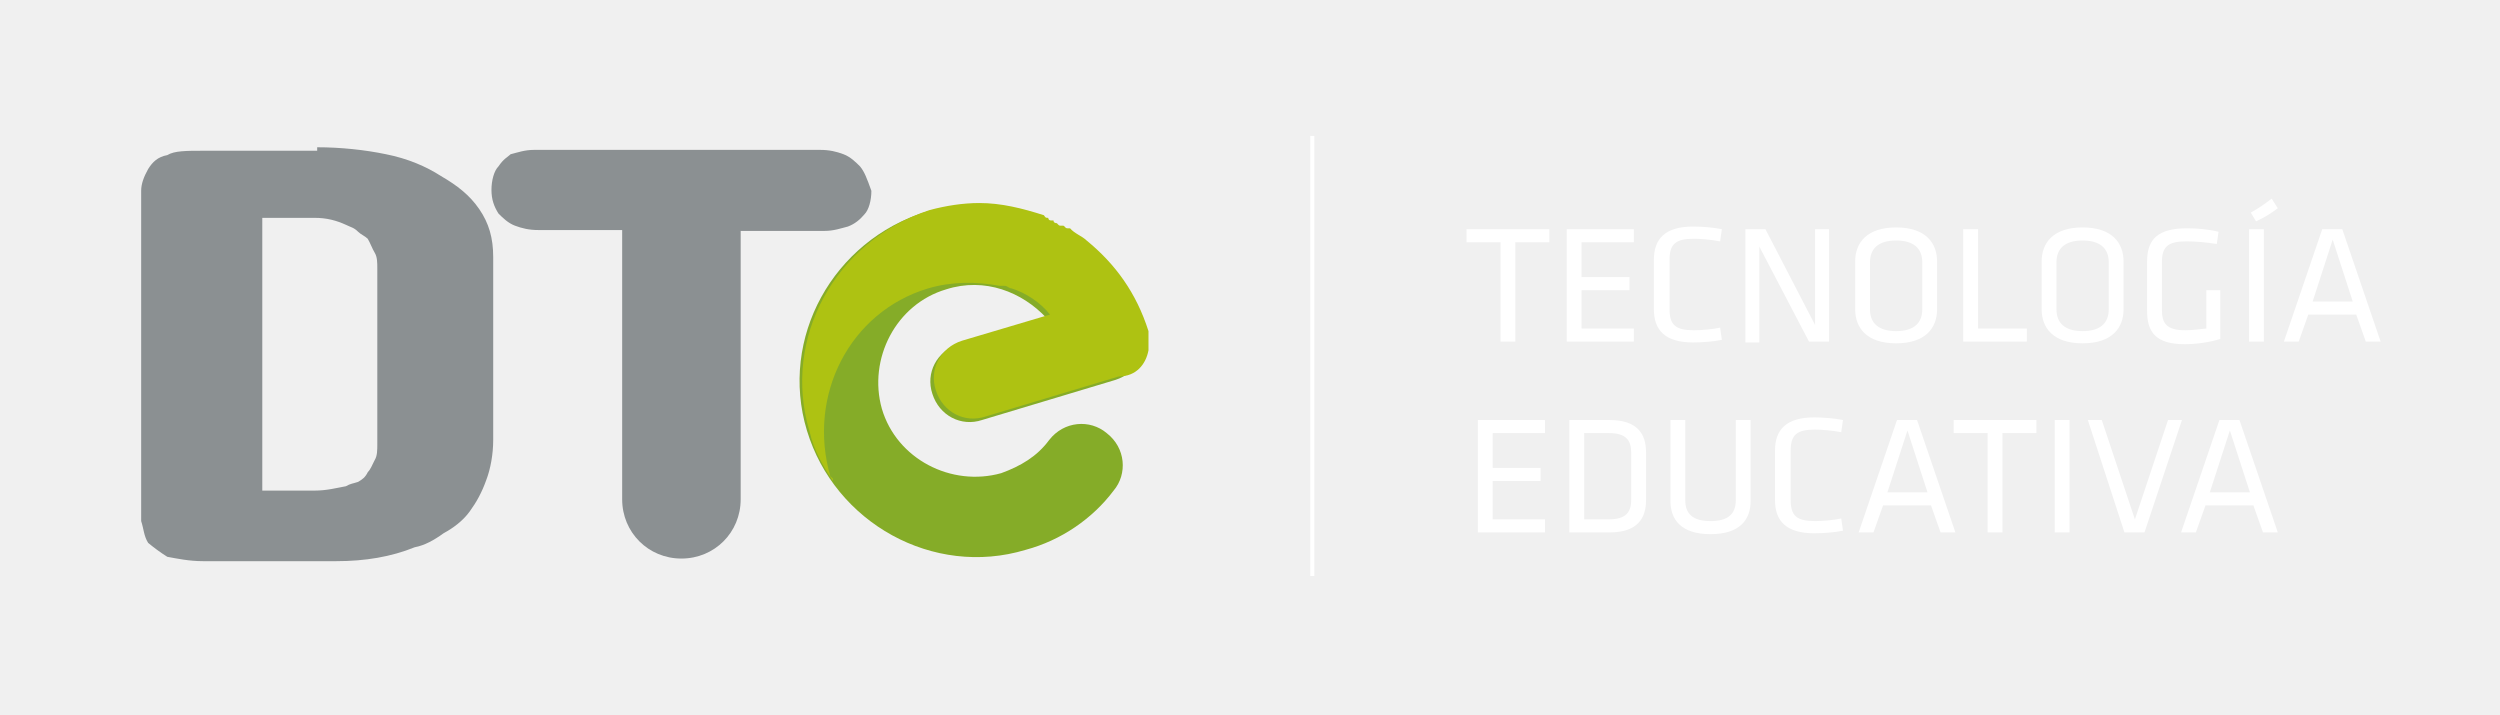
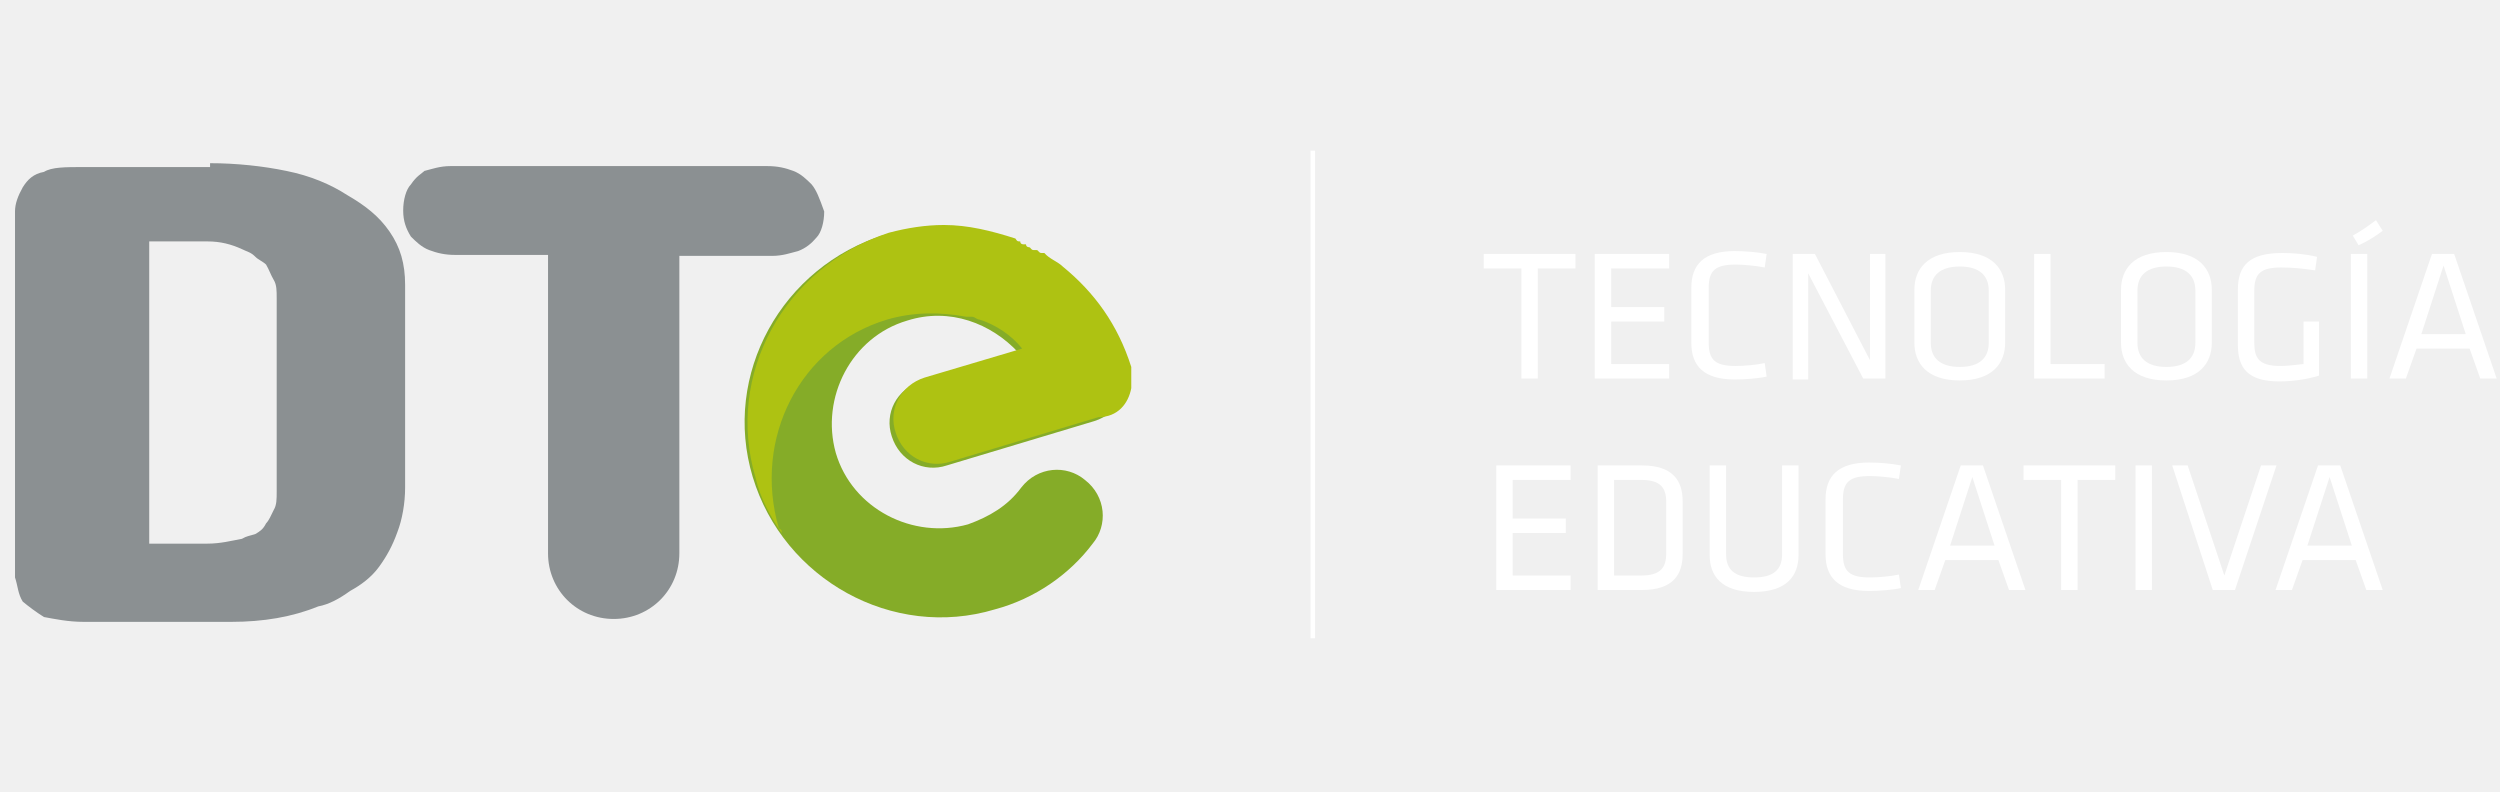
- <svg xmlns="http://www.w3.org/2000/svg" version="1.1" id="Capa_1" x="0px" y="0px" viewBox="555 0 286.9 82" enable-background="new 555 0 286.9 82" xml:space="preserve">
-   <g>
-     <g>
-       <path fill="#8B9092" d="M591.4,16.9c2.7,0,5.5,0.3,7.9,0.8c2.5,0.5,4.6,1.4,6.3,2.5c1.9,1.1,3.3,2.2,4.4,3.8    c1.1,1.6,1.6,3.3,1.6,5.5v21c0,1.6-0.3,3.3-0.8,4.6c-0.5,1.4-1.1,2.5-1.9,3.6s-1.9,1.9-3,2.5c-1.1,0.8-2.2,1.4-3.3,1.6    c-2.7,1.1-5.7,1.6-9,1.6h-15.3c-1.6,0-3-0.3-4.1-0.5c-0.8-0.5-1.6-1.1-2.2-1.6c-0.5-0.8-0.5-1.6-0.8-2.5c0-0.8,0-1.9,0-3V24.6    c0-1.1,0-1.9,0-2.7s0.3-1.6,0.8-2.5c0.5-0.8,1.1-1.4,2.2-1.6c0.8-0.5,2.2-0.5,4.1-0.5h13.1L591.4,16.9L591.4,16.9z M585.1,24.9    v31.4h6c1.4,0,2.5-0.3,3.6-0.5c0.5-0.3,0.8-0.3,1.4-0.5c0.5-0.3,0.8-0.5,1.1-1.1c0.3-0.3,0.5-0.8,0.8-1.4c0.3-0.5,0.3-1.1,0.3-1.9    v-20c0-0.8,0-1.4-0.3-1.9c-0.3-0.5-0.5-1.1-0.8-1.6c-0.3-0.3-0.8-0.5-1.1-0.8c-0.5-0.5-0.8-0.5-1.4-0.8c-1.1-0.5-2.2-0.8-3.6-0.8    h-6V24.9z" />
-       <path fill="#8B9092" d="M653.7,19.1c-0.5-0.5-1.1-1.1-1.9-1.4c-0.8-0.3-1.6-0.5-2.7-0.5c-1.1,0-1.9,0-3,0h-26.8c-0.8,0-1.9,0-3,0    c-1.1,0-1.9,0.3-2.7,0.5c-0.3,0.3-0.8,0.5-1.4,1.4c-0.5,0.5-0.8,1.6-0.8,2.7s0.3,1.9,0.8,2.7c0.5,0.5,1.1,1.1,1.9,1.4    c0.8,0.3,1.6,0.5,2.7,0.5c1.1,0,1.9,0,3,0h6.6v30.1c0,0.3,0,0.3,0,0.5l0,0v0.3c0,3.8,3,6.8,6.8,6.8s6.8-3,6.8-6.8V57l0,0    c0-0.3,0-0.3,0-0.5v-30h6.6c0.8,0,1.9,0,3,0c1.1,0,1.9-0.3,2.7-0.5c0.8-0.3,1.4-0.8,1.9-1.4c0.5-0.5,0.8-1.6,0.8-2.7    C654.5,20.5,654.2,19.7,653.7,19.1" />
-       <g>
-         <g>
-           <g>
-             <g>
-               <path id="SVGID_1_" fill="#85AC28" d="M661.3,24.3c-10.7,3.3-16.9,14.5-13.7,25.1c3.2,10.6,14.5,16.9,25.1,13.7        c4.1-1.1,7.7-3.6,10.1-6.8c1.6-1.9,1.4-4.9-0.8-6.6c-1.9-1.6-4.9-1.4-6.6,0.8c-1.4,1.9-3.3,3-5.5,3.8        c-5.7,1.6-12-1.6-13.7-7.4c-1.6-5.7,1.6-12,7.4-13.7c4.4-1.4,8.7,0.3,11.5,3.3l-10.1,3c-2.5,0.8-3.8,3.3-3,5.7        c0.8,2.5,3.3,3.8,5.7,3l15.3-4.6c2.5-0.8,3.8-3.3,3-5.7c-2.7-8.7-10.7-14.5-19.4-14.5C665.2,23.5,663.2,23.8,661.3,24.3" />
+ <svg xmlns="http://www.w3.org/2000/svg" version="1.1" id="Capa_1" x="0px" y="0px" viewBox="555 0 258.9 82" enable-background="new 555 0 286.9 82" xml:space="preserve" width="258.9" height="82">
+   <defs id="defs70" />
+   <g id="g3">
+     <g id="g5" transform="translate(-14.64591,0)">
+       <path d="m 591.4,16.9 c 2.7,0 5.5,0.3 7.9,0.8 2.5,0.5 4.6,1.4 6.3,2.5 1.9,1.1 3.3,2.2 4.4,3.8 1.1,1.6 1.6,3.3 1.6,5.5 l 0,21 c 0,1.6 -0.3,3.3 -0.8,4.6 -0.5,1.4 -1.1,2.5 -1.9,3.6 -0.8,1.1 -1.9,1.9 -3,2.5 -1.1,0.8 -2.2,1.4 -3.3,1.6 -2.7,1.1 -5.7,1.6 -9,1.6 l -15.3,0 c -1.6,0 -3,-0.3 -4.1,-0.5 -0.8,-0.5 -1.6,-1.1 -2.2,-1.6 -0.5,-0.8 -0.5,-1.6 -0.8,-2.5 0,-0.8 0,-1.9 0,-3 l 0,-32.2 c 0,-1.1 0,-1.9 0,-2.7 0,-0.8 0.3,-1.6 0.8,-2.5 0.5,-0.8 1.1,-1.4 2.2,-1.6 0.8,-0.5 2.2,-0.5 4.1,-0.5 l 13.1,0 0,-0.4 0,0 z m -6.3,8 0,31.4 6,0 c 1.4,0 2.5,-0.3 3.6,-0.5 0.5,-0.3 0.8,-0.3 1.4,-0.5 0.5,-0.3 0.8,-0.5 1.1,-1.1 0.3,-0.3 0.5,-0.8 0.8,-1.4 0.3,-0.5 0.3,-1.1 0.3,-1.9 l 0,-20 c 0,-0.8 0,-1.4 -0.3,-1.9 -0.3,-0.5 -0.5,-1.1 -0.8,-1.6 -0.3,-0.3 -0.8,-0.5 -1.1,-0.8 -0.5,-0.5 -0.8,-0.5 -1.4,-0.8 -1.1,-0.5 -2.2,-0.8 -3.6,-0.8 l -6,0 0,-0.1 z" id="path7" style="fill:#8b9092" />
+       <path d="m 653.7,19.1 c -0.5,-0.5 -1.1,-1.1 -1.9,-1.4 -0.8,-0.3 -1.6,-0.5 -2.7,-0.5 -1.1,0 -1.9,0 -3,0 l -26.8,0 c -0.8,0 -1.9,0 -3,0 -1.1,0 -1.9,0.3 -2.7,0.5 -0.3,0.3 -0.8,0.5 -1.4,1.4 -0.5,0.5 -0.8,1.6 -0.8,2.7 0,1.1 0.3,1.9 0.8,2.7 0.5,0.5 1.1,1.1 1.9,1.4 0.8,0.3 1.6,0.5 2.7,0.5 1.1,0 1.9,0 3,0 l 6.6,0 0,30.1 c 0,0.3 0,0.3 0,0.5 l 0,0 0,0.3 c 0,3.8 3,6.8 6.8,6.8 3.8,0 6.8,-3 6.8,-6.8 l 0,-0.3 0,0 c 0,-0.3 0,-0.3 0,-0.5 l 0,-30 6.6,0 c 0.8,0 1.9,0 3,0 1.1,0 1.9,-0.3 2.7,-0.5 0.8,-0.3 1.4,-0.8 1.9,-1.4 0.5,-0.5 0.8,-1.6 0.8,-2.7 -0.5,-1.4 -0.8,-2.2 -1.3,-2.8" id="path9" style="fill:#8b9092" />
+       <g id="g11">
+         <g id="g13">
+           <g id="g15">
+             <g id="g17">
+               <path id="SVGID_1_" d="m 661.3,24.3 c -10.7,3.3 -16.9,14.5 -13.7,25.1 3.2,10.6 14.5,16.9 25.1,13.7 4.1,-1.1 7.7,-3.6 10.1,-6.8 1.6,-1.9 1.4,-4.9 -0.8,-6.6 -1.9,-1.6 -4.9,-1.4 -6.6,0.8 -1.4,1.9 -3.3,3 -5.5,3.8 -5.7,1.6 -12,-1.6 -13.7,-7.4 -1.6,-5.7 1.6,-12 7.4,-13.7 4.4,-1.4 8.7,0.3 11.5,3.3 l -10.1,3 c -2.5,0.8 -3.8,3.3 -3,5.7 0.8,2.5 3.3,3.8 5.7,3 L 683,43.6 c 2.5,-0.8 3.8,-3.3 3,-5.7 -2.7,-8.7 -10.7,-14.5 -19.4,-14.5 -1.4,0.1 -3.4,0.4 -5.3,0.9" style="fill:#85ac28" />
            </g>
          </g>
        </g>
-         <path fill="#AEC212" d="M686.8,40.2c0-0.3,0-0.3,0-0.5l0,0v-0.3c0,0,0,0,0-0.3v-0.3c0,0,0,0,0-0.3s0-0.3,0-0.5l0,0l0,0     c-1.4-4.4-3.8-7.7-7.1-10.4c-0.5-0.5-1.4-0.8-1.9-1.4l0,0l0,0l0,0h-0.3c-0.3,0-0.3-0.3-0.5-0.3c0,0,0,0-0.3,0     c-0.3,0-0.3-0.3-0.5-0.3c0,0-0.3,0-0.3-0.3l0,0c0,0,0,0-0.3,0c0,0-0.3,0-0.3-0.3c-0.3,0-0.3,0-0.5-0.3l0,0l0,0     c-2.5-0.8-4.9-1.4-7.4-1.4c-1.9,0-3.8,0.3-5.7,0.8c-10.8,3.5-17,14.7-13.8,25.4c0.5,2.2,1.6,4.1,2.7,5.7c0-0.3,0-0.3-0.3-0.5     c-2.7-9.3,2.2-18.9,11.2-21.6c2.7-0.8,5.5-0.8,8.2-0.3l0,0l0,0l0,0l0,0l0,0l0,0h0.3c0,0,0,0,0.3,0s0.5,0.3,0.8,0.3     c1.6,0.5,3.3,1.6,4.4,3l0,0l-10.1,3c-2.5,0.8-3.8,3.3-3,5.7c0.8,2.5,3.3,3.8,5.7,3l15.3-4.6C685.4,43.2,686.5,41.8,686.8,40.2     L686.8,40.2L686.8,40.2z" />
+         <path d="m 686.8,40.2 c 0,-0.3 0,-0.3 0,-0.5 l 0,0 0,-0.3 c 0,0 0,0 0,-0.3 l 0,-0.3 c 0,0 0,0 0,-0.3 0,-0.3 0,-0.3 0,-0.5 l 0,0 0,0 c -1.4,-4.4 -3.8,-7.7 -7.1,-10.4 -0.5,-0.5 -1.4,-0.8 -1.9,-1.4 l 0,0 0,0 0,0 -0.3,0 c -0.3,0 -0.3,-0.3 -0.5,-0.3 0,0 0,0 -0.3,0 -0.3,0 -0.3,-0.3 -0.5,-0.3 0,0 -0.3,0 -0.3,-0.3 l 0,0 c 0,0 0,0 -0.3,0 0,0 -0.3,0 -0.3,-0.3 -0.3,0 -0.3,0 -0.5,-0.3 l 0,0 0,0 c -2.5,-0.8 -4.9,-1.4 -7.4,-1.4 -1.9,0 -3.8,0.3 -5.7,0.8 -10.8,3.5 -17,14.7 -13.8,25.4 0.5,2.2 1.6,4.1 2.7,5.7 0,-0.3 0,-0.3 -0.3,-0.5 -2.7,-9.3 2.2,-18.9 11.2,-21.6 2.7,-0.8 5.5,-0.8 8.2,-0.3 l 0,0 0,0 0,0 0,0 0,0 0,0 0.3,0 c 0,0 0,0 0.3,0 0.3,0 0.5,0.3 0.8,0.3 1.6,0.5 3.3,1.6 4.4,3 l 0,0 -10.1,3 c -2.5,0.8 -3.8,3.3 -3,5.7 0.8,2.5 3.3,3.8 5.7,3 l 15.3,-4.6 c 2,0 3.1,-1.4 3.4,-3 l 0,0 0,0 z" id="path20" style="fill:#aec212" />
      </g>
    </g>
-     <line fill="none" stroke="#FFFFFF" stroke-width="0.471" stroke-miterlimit="10" x1="705.6" y1="15.6" x2="705.6" y2="66.1" />
-     <rect x="722.8" y="25.7" fill="none" width="119.7" height="40.7" />
-     <g enable-background="new    ">
-       <path fill="#FFFFFF" d="M727.2,27.8h-3.9v-1.5h9.5v1.5h-3.9v11.4h-1.7V27.8z" />
-       <path fill="#FFFFFF" d="M734.8,26.3h7.7v1.5h-6v4h5.5v1.5h-5.5v4.4h6v1.5h-7.7V26.3z" />
-       <path fill="#FFFFFF" d="M746.6,35.5c0,1.8,0.7,2.4,2.8,2.4c0.8,0,2.1-0.1,3-0.3l0.2,1.4c-0.9,0.2-2.3,0.3-3.3,0.3    c-3.2,0-4.5-1.4-4.5-3.8v-5.7c0-2.4,1.3-3.8,4.5-3.8c1,0,2.3,0.1,3.3,0.3l-0.2,1.4c-1-0.2-2.3-0.3-3-0.3c-2.1,0-2.8,0.6-2.8,2.4    V35.5z" />
-       <path fill="#FFFFFF" d="M756.9,28.3v11h-1.6V26.3h2.3l5.7,11v-11h1.6v12.9h-2.3L756.9,28.3z" />
-       <path fill="#FFFFFF" d="M777.3,35.5c0,2.1-1.3,3.9-4.7,3.9s-4.7-1.8-4.7-3.9v-5.5c0-2.1,1.3-3.9,4.7-3.9s4.7,1.8,4.7,3.9V35.5z     M769.6,35.5c0,1.6,1,2.5,3,2.5s3-0.9,3-2.5v-5.4c0-1.6-1-2.5-3-2.5s-3,0.9-3,2.5V35.5z" />
-       <path fill="#FFFFFF" d="M782,37.7h5.6v1.5h-7.3V26.3h1.7V37.7z" />
-       <path fill="#FFFFFF" d="M798.7,35.5c0,2.1-1.3,3.9-4.7,3.9s-4.7-1.8-4.7-3.9v-5.5c0-2.1,1.3-3.9,4.7-3.9s4.7,1.8,4.7,3.9V35.5z     M791,35.5c0,1.6,1,2.5,3,2.5s3-0.9,3-2.5v-5.4c0-1.6-1-2.5-3-2.5s-3,0.9-3,2.5V35.5z" />
-       <path fill="#FFFFFF" d="M803.1,35.5c0,1.6,0.5,2.4,2.7,2.4c0.7,0,1.5-0.1,2.4-0.2v-4.4h1.6v5.6c-1.3,0.4-2.8,0.6-4.1,0.6    c-3.3,0-4.3-1.4-4.3-3.8V30c0-2.6,1.3-3.8,4.6-3.8c1.1,0,2.4,0.1,3.6,0.4l-0.2,1.4c-1.3-0.2-2.4-0.3-3.5-0.3    c-2.1,0-2.8,0.6-2.8,2.4V35.5z" />
-       <path fill="#FFFFFF" d="M814.8,39.2h-1.7V26.3h1.7V39.2z M813.3,24.4c0.9-0.5,1.6-1,2.4-1.6l0.7,1.1c-0.8,0.6-1.6,1.1-2.5,1.5    L813.3,24.4z" />
-       <path fill="#FFFFFF" d="M828.2,39.2h-1.7l-1.1-3.1h-5.5l-1.1,3.1h-1.7l4.4-12.9h2.3L828.2,39.2z M822.7,27.5l-2.3,7.1h4.6    L822.7,27.5z" />
+     <line stroke-miterlimit="10" x1="690.954" y1="15.6" x2="690.954" y2="66.1" id="line22" style="fill:none;stroke:#ffffff;stroke-width:0.471;stroke-miterlimit:10" />
+     <rect x="708.154" y="25.7" width="119.7" height="40.7" id="rect24" style="fill:none" />
+     <g enable-background="new    " id="g26" style="fill:#ffffff" transform="translate(-14.64591,0)">
+       <path d="m 727.2,27.8 -3.9,0 0,-1.5 9.5,0 0,1.5 -3.9,0 0,11.4 -1.7,0 0,-11.4 z" id="path28" style="fill:#ffffff" />
+       <path d="m 734.8,26.3 7.7,0 0,1.5 -6,0 0,4 5.5,0 0,1.5 -5.5,0 0,4.4 6,0 0,1.5 -7.7,0 0,-12.9 z" id="path30" style="fill:#ffffff" />
+       <path d="m 746.6,35.5 c 0,1.8 0.7,2.4 2.8,2.4 0.8,0 2.1,-0.1 3,-0.3 l 0.2,1.4 c -0.9,0.2 -2.3,0.3 -3.3,0.3 -3.2,0 -4.5,-1.4 -4.5,-3.8 l 0,-5.7 c 0,-2.4 1.3,-3.8 4.5,-3.8 1,0 2.3,0.1 3.3,0.3 l -0.2,1.4 c -1,-0.2 -2.3,-0.3 -3,-0.3 -2.1,0 -2.8,0.6 -2.8,2.4 l 0,5.7 z" id="path32" style="fill:#ffffff" />
+       <path d="m 756.9,28.3 0,11 -1.6,0 0,-13 2.3,0 5.7,11 0,-11 1.6,0 0,12.9 -2.3,0 -5.7,-10.9 z" id="path34" style="fill:#ffffff" />
+       <path d="m 777.3,35.5 c 0,2.1 -1.3,3.9 -4.7,3.9 -3.4,0 -4.7,-1.8 -4.7,-3.9 l 0,-5.5 c 0,-2.1 1.3,-3.9 4.7,-3.9 3.4,0 4.7,1.8 4.7,3.9 l 0,5.5 z m -7.7,0 c 0,1.6 1,2.5 3,2.5 2,0 3,-0.9 3,-2.5 l 0,-5.4 c 0,-1.6 -1,-2.5 -3,-2.5 -2,0 -3,0.9 -3,2.5 l 0,5.4 z" id="path36" style="fill:#ffffff" />
+       <path d="m 782,37.7 5.6,0 0,1.5 -7.3,0 0,-12.9 1.7,0 0,11.4 z" id="path38" style="fill:#ffffff" />
+       <path d="m 798.7,35.5 c 0,2.1 -1.3,3.9 -4.7,3.9 -3.4,0 -4.7,-1.8 -4.7,-3.9 l 0,-5.5 c 0,-2.1 1.3,-3.9 4.7,-3.9 3.4,0 4.7,1.8 4.7,3.9 l 0,5.5 z m -7.7,0 c 0,1.6 1,2.5 3,2.5 2,0 3,-0.9 3,-2.5 l 0,-5.4 c 0,-1.6 -1,-2.5 -3,-2.5 -2,0 -3,0.9 -3,2.5 l 0,5.4 z" id="path40" style="fill:#ffffff" />
+       <path d="m 803.1,35.5 c 0,1.6 0.5,2.4 2.7,2.4 0.7,0 1.5,-0.1 2.4,-0.2 l 0,-4.4 1.6,0 0,5.6 c -1.3,0.4 -2.8,0.6 -4.1,0.6 -3.3,0 -4.3,-1.4 -4.3,-3.8 l 0,-5.7 c 0,-2.6 1.3,-3.8 4.6,-3.8 1.1,0 2.4,0.1 3.6,0.4 l -0.2,1.4 c -1.3,-0.2 -2.4,-0.3 -3.5,-0.3 -2.1,0 -2.8,0.6 -2.8,2.4 l 0,5.4 z" id="path42" style="fill:#ffffff" />
+       <path d="m 814.8,39.2 -1.7,0 0,-12.9 1.7,0 0,12.9 z m -1.5,-14.8 c 0.9,-0.5 1.6,-1 2.4,-1.6 l 0.7,1.1 c -0.8,0.6 -1.6,1.1 -2.5,1.5 l -0.6,-1 z" id="path44" style="fill:#ffffff" />
+       <path d="m 828.2,39.2 -1.7,0 -1.1,-3.1 -5.5,0 -1.1,3.1 -1.7,0 4.4,-12.9 2.3,0 4.4,12.9 z m -5.5,-11.7 -2.3,7.1 4.6,0 -2.3,-7.1 z" id="path46" style="fill:#ffffff" />
    </g>
-     <g enable-background="new    ">
-       <path fill="#FFFFFF" d="M724.6,48.2h7.7v1.5h-6v4h5.5v1.5h-5.5v4.4h6v1.5h-7.7V48.2z" />
-       <path fill="#FFFFFF" d="M739.7,48.2c3.2,0,4.2,1.6,4.2,3.7v5.5c0,2.1-1,3.7-4.2,3.7h-4.6V48.2H739.7z M736.8,59.6h2.8    c2,0,2.6-0.8,2.6-2.3V52c0-1.5-0.6-2.3-2.6-2.3h-2.8V59.6z" />
-       <path fill="#FFFFFF" d="M755.9,48.2v9.3c0,2.1-1.2,3.8-4.6,3.8s-4.6-1.7-4.6-3.8v-9.3h1.7v9.2c0,1.6,0.9,2.4,2.9,2.4    s2.9-0.8,2.9-2.4v-9.2H755.9z" />
-       <path fill="#FFFFFF" d="M760.5,57.4c0,1.8,0.7,2.4,2.8,2.4c0.8,0,2.1-0.1,3-0.3l0.2,1.4c-0.9,0.2-2.3,0.3-3.3,0.3    c-3.2,0-4.5-1.4-4.5-3.8v-5.7c0-2.4,1.3-3.8,4.5-3.8c1,0,2.3,0.1,3.3,0.3l-0.2,1.4c-1-0.2-2.3-0.3-3-0.3c-2.1,0-2.8,0.6-2.8,2.4    V57.4z" />
-       <path fill="#FFFFFF" d="M779.4,61.1h-1.7l-1.1-3.1h-5.5l-1.1,3.1h-1.7l4.4-12.9h2.3L779.4,61.1z M773.9,49.4l-2.3,7.1h4.6    L773.9,49.4z" />
-       <path fill="#FFFFFF" d="M783.1,49.7h-3.9v-1.5h9.5v1.5h-3.9v11.4h-1.7V49.7z" />
-       <path fill="#FFFFFF" d="M792.5,61.1h-1.7V48.2h1.7V61.1z" />
-       <path fill="#FFFFFF" d="M794.6,48.2h1.6l3.8,11.4l3.8-11.4h1.6l-4.3,12.9h-2.3L794.6,48.2z" />
-       <path fill="#FFFFFF" d="M816.4,61.1h-1.7l-1.1-3.1h-5.5l-1.1,3.1h-1.7l4.4-12.9h2.3L816.4,61.1z M810.9,49.4l-2.3,7.1h4.6    L810.9,49.4z" />
+     <g enable-background="new    " id="g48" transform="translate(-14.64591,0)">
+       <path d="m 724.6,48.2 7.7,0 0,1.5 -6,0 0,4 5.5,0 0,1.5 -5.5,0 0,4.4 6,0 0,1.5 -7.7,0 0,-12.9 z" id="path50" style="fill:#ffffff" />
+       <path d="m 739.7,48.2 c 3.2,0 4.2,1.6 4.2,3.7 l 0,5.5 c 0,2.1 -1,3.7 -4.2,3.7 l -4.6,0 0,-12.9 4.6,0 z m -2.9,11.4 2.8,0 c 2,0 2.6,-0.8 2.6,-2.3 l 0,-5.3 c 0,-1.5 -0.6,-2.3 -2.6,-2.3 l -2.8,0 0,9.9 z" id="path52" style="fill:#ffffff" />
+       <path d="m 755.9,48.2 0,9.3 c 0,2.1 -1.2,3.8 -4.6,3.8 -3.4,0 -4.6,-1.7 -4.6,-3.8 l 0,-9.3 1.7,0 0,9.2 c 0,1.6 0.9,2.4 2.9,2.4 2,0 2.9,-0.8 2.9,-2.4 l 0,-9.2 1.7,0 z" id="path54" style="fill:#ffffff" />
+       <path d="m 760.5,57.4 c 0,1.8 0.7,2.4 2.8,2.4 0.8,0 2.1,-0.1 3,-0.3 l 0.2,1.4 c -0.9,0.2 -2.3,0.3 -3.3,0.3 -3.2,0 -4.5,-1.4 -4.5,-3.8 l 0,-5.7 c 0,-2.4 1.3,-3.8 4.5,-3.8 1,0 2.3,0.1 3.3,0.3 l -0.2,1.4 c -1,-0.2 -2.3,-0.3 -3,-0.3 -2.1,0 -2.8,0.6 -2.8,2.4 l 0,5.7 z" id="path56" style="fill:#ffffff" />
+       <path d="m 779.4,61.1 -1.7,0 -1.1,-3.1 -5.5,0 -1.1,3.1 -1.7,0 4.4,-12.9 2.3,0 4.4,12.9 z m -5.5,-11.7 -2.3,7.1 4.6,0 -2.3,-7.1 z" id="path58" style="fill:#ffffff" />
+       <path d="m 783.1,49.7 -3.9,0 0,-1.5 9.5,0 0,1.5 -3.9,0 0,11.4 -1.7,0 0,-11.4 z" id="path60" style="fill:#ffffff" />
+       <path d="m 792.5,61.1 -1.7,0 0,-12.9 1.7,0 0,12.9 z" id="path62" style="fill:#ffffff" />
+       <path d="m 794.6,48.2 1.6,0 3.8,11.4 3.8,-11.4 1.6,0 -4.3,12.9 -2.3,0 -4.2,-12.9 z" id="path64" style="fill:#ffffff" />
+       <path d="m 816.4,61.1 -1.7,0 -1.1,-3.1 -5.5,0 -1.1,3.1 -1.7,0 4.4,-12.9 2.3,0 4.4,12.9 z m -5.5,-11.7 -2.3,7.1 4.6,0 -2.3,-7.1 z" id="path66" style="fill:#ffffff" />
    </g>
  </g>
</svg>
